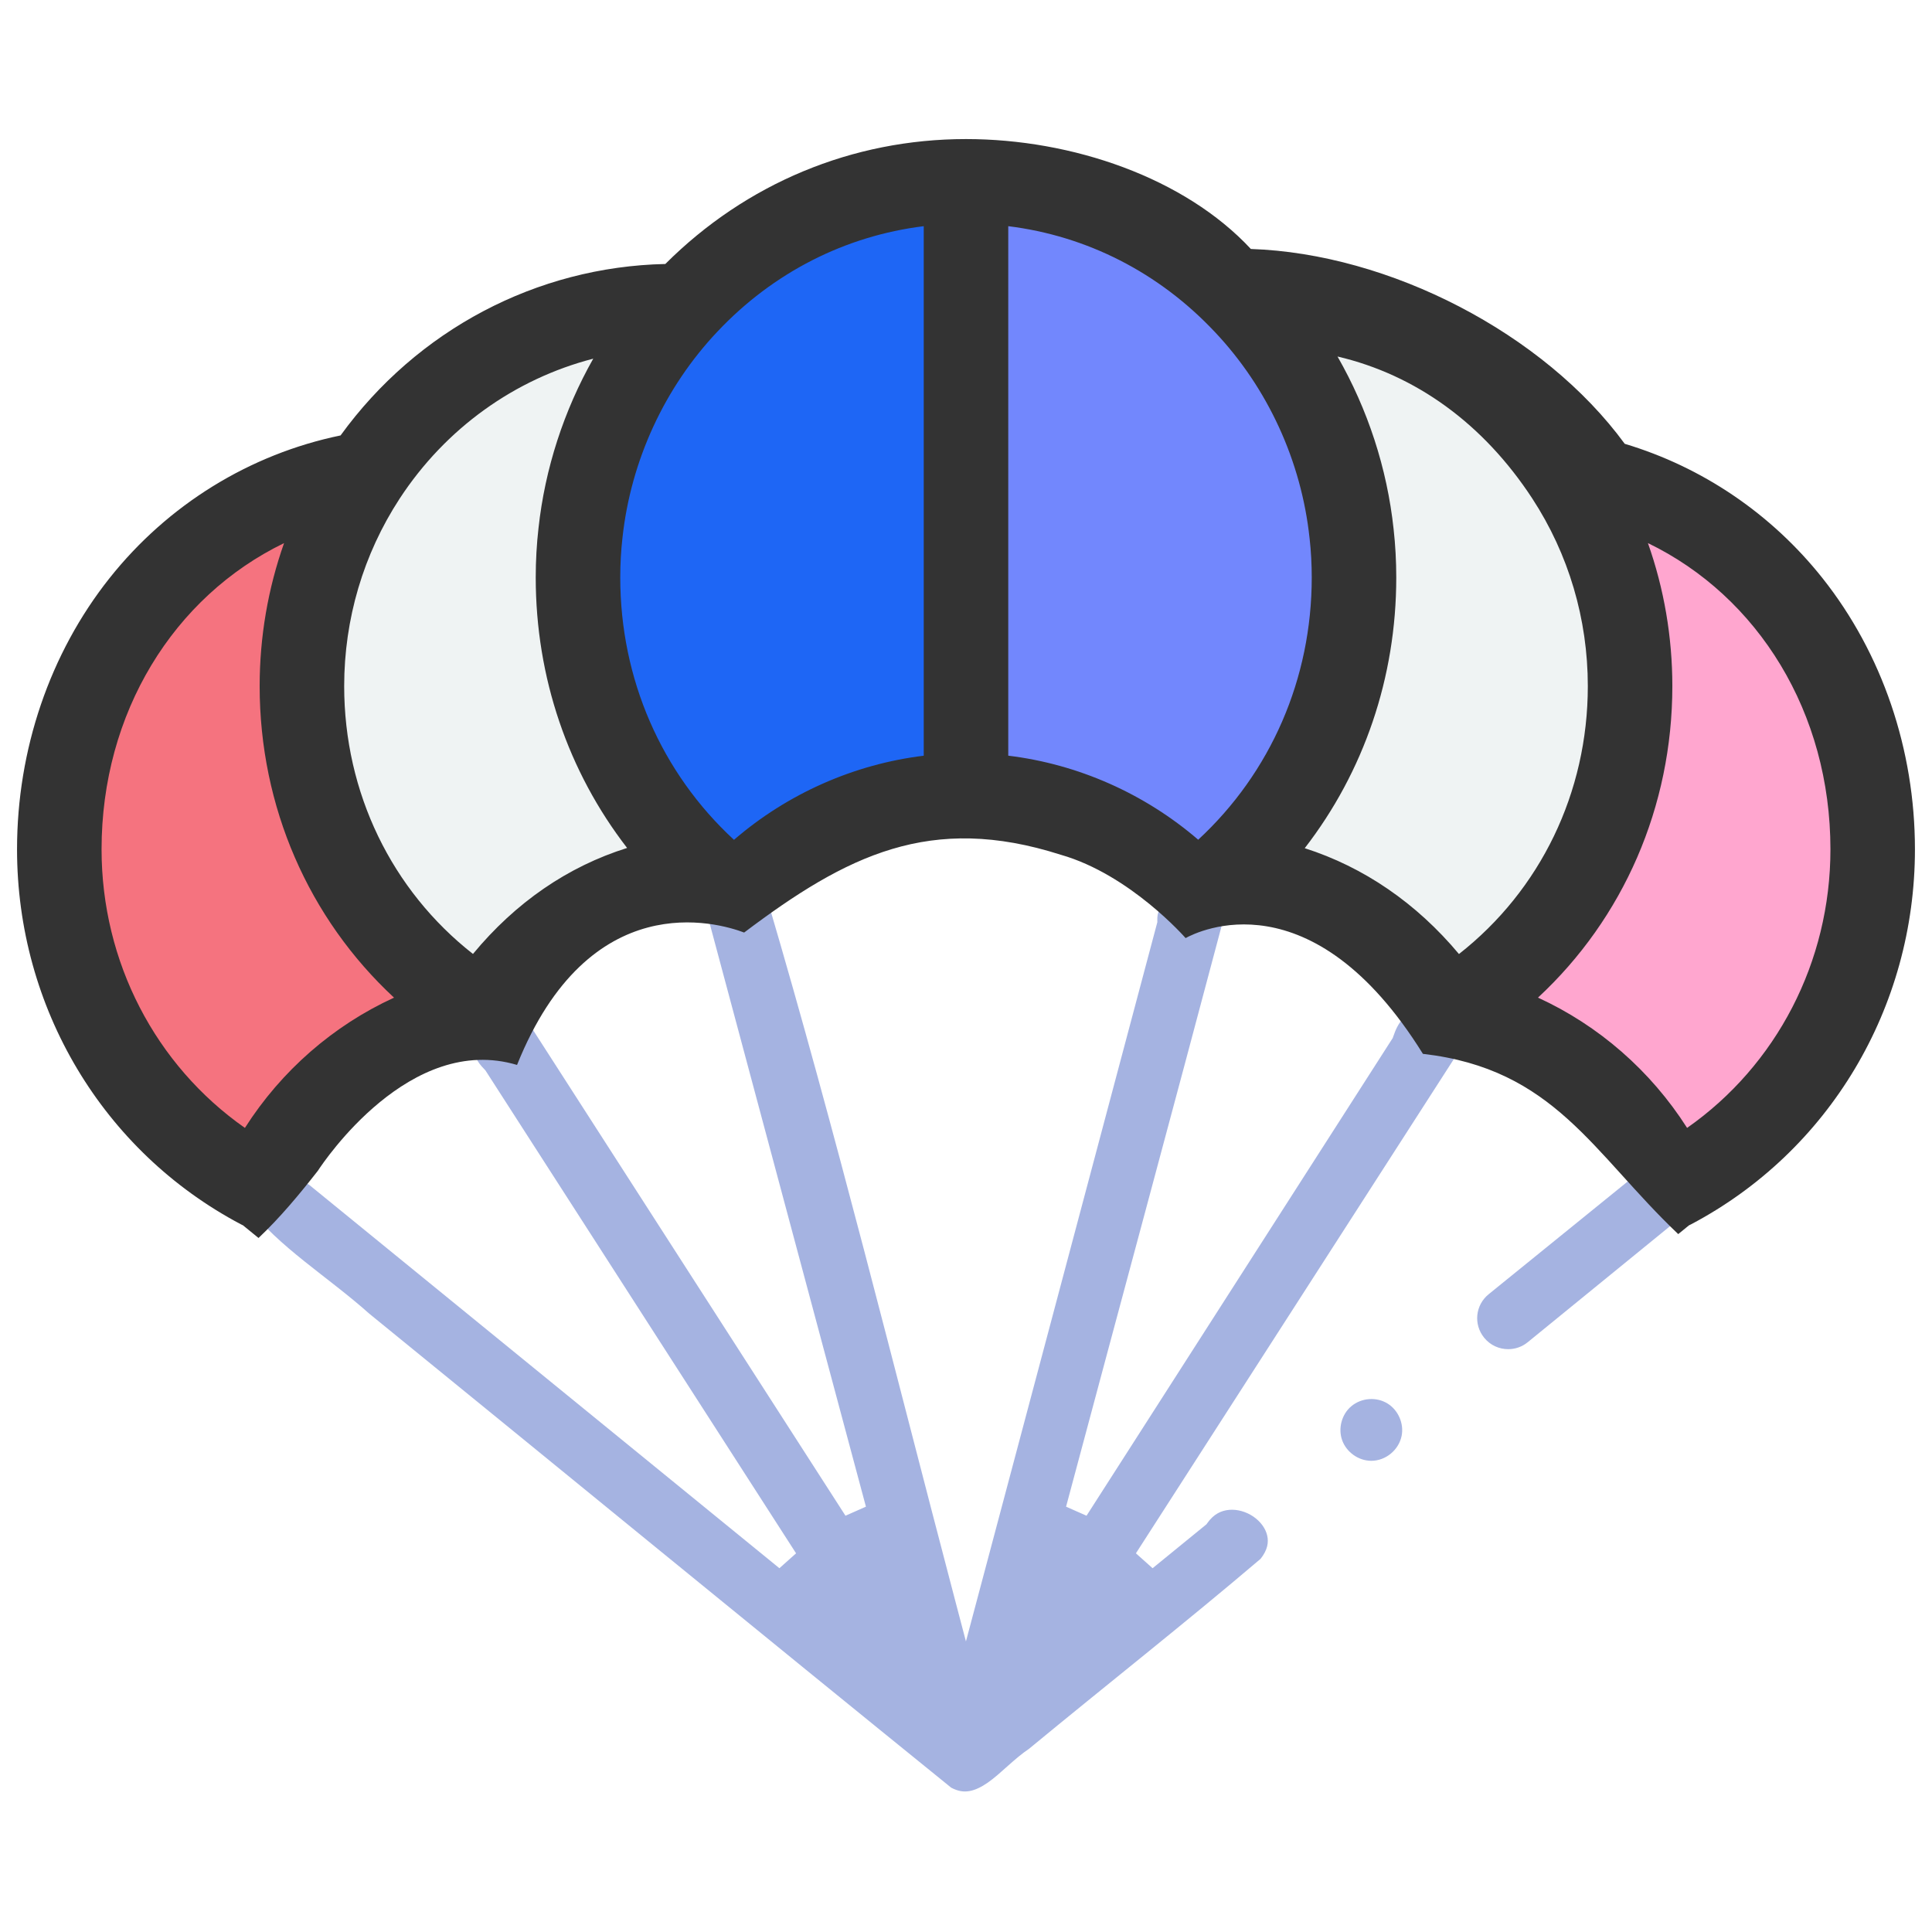
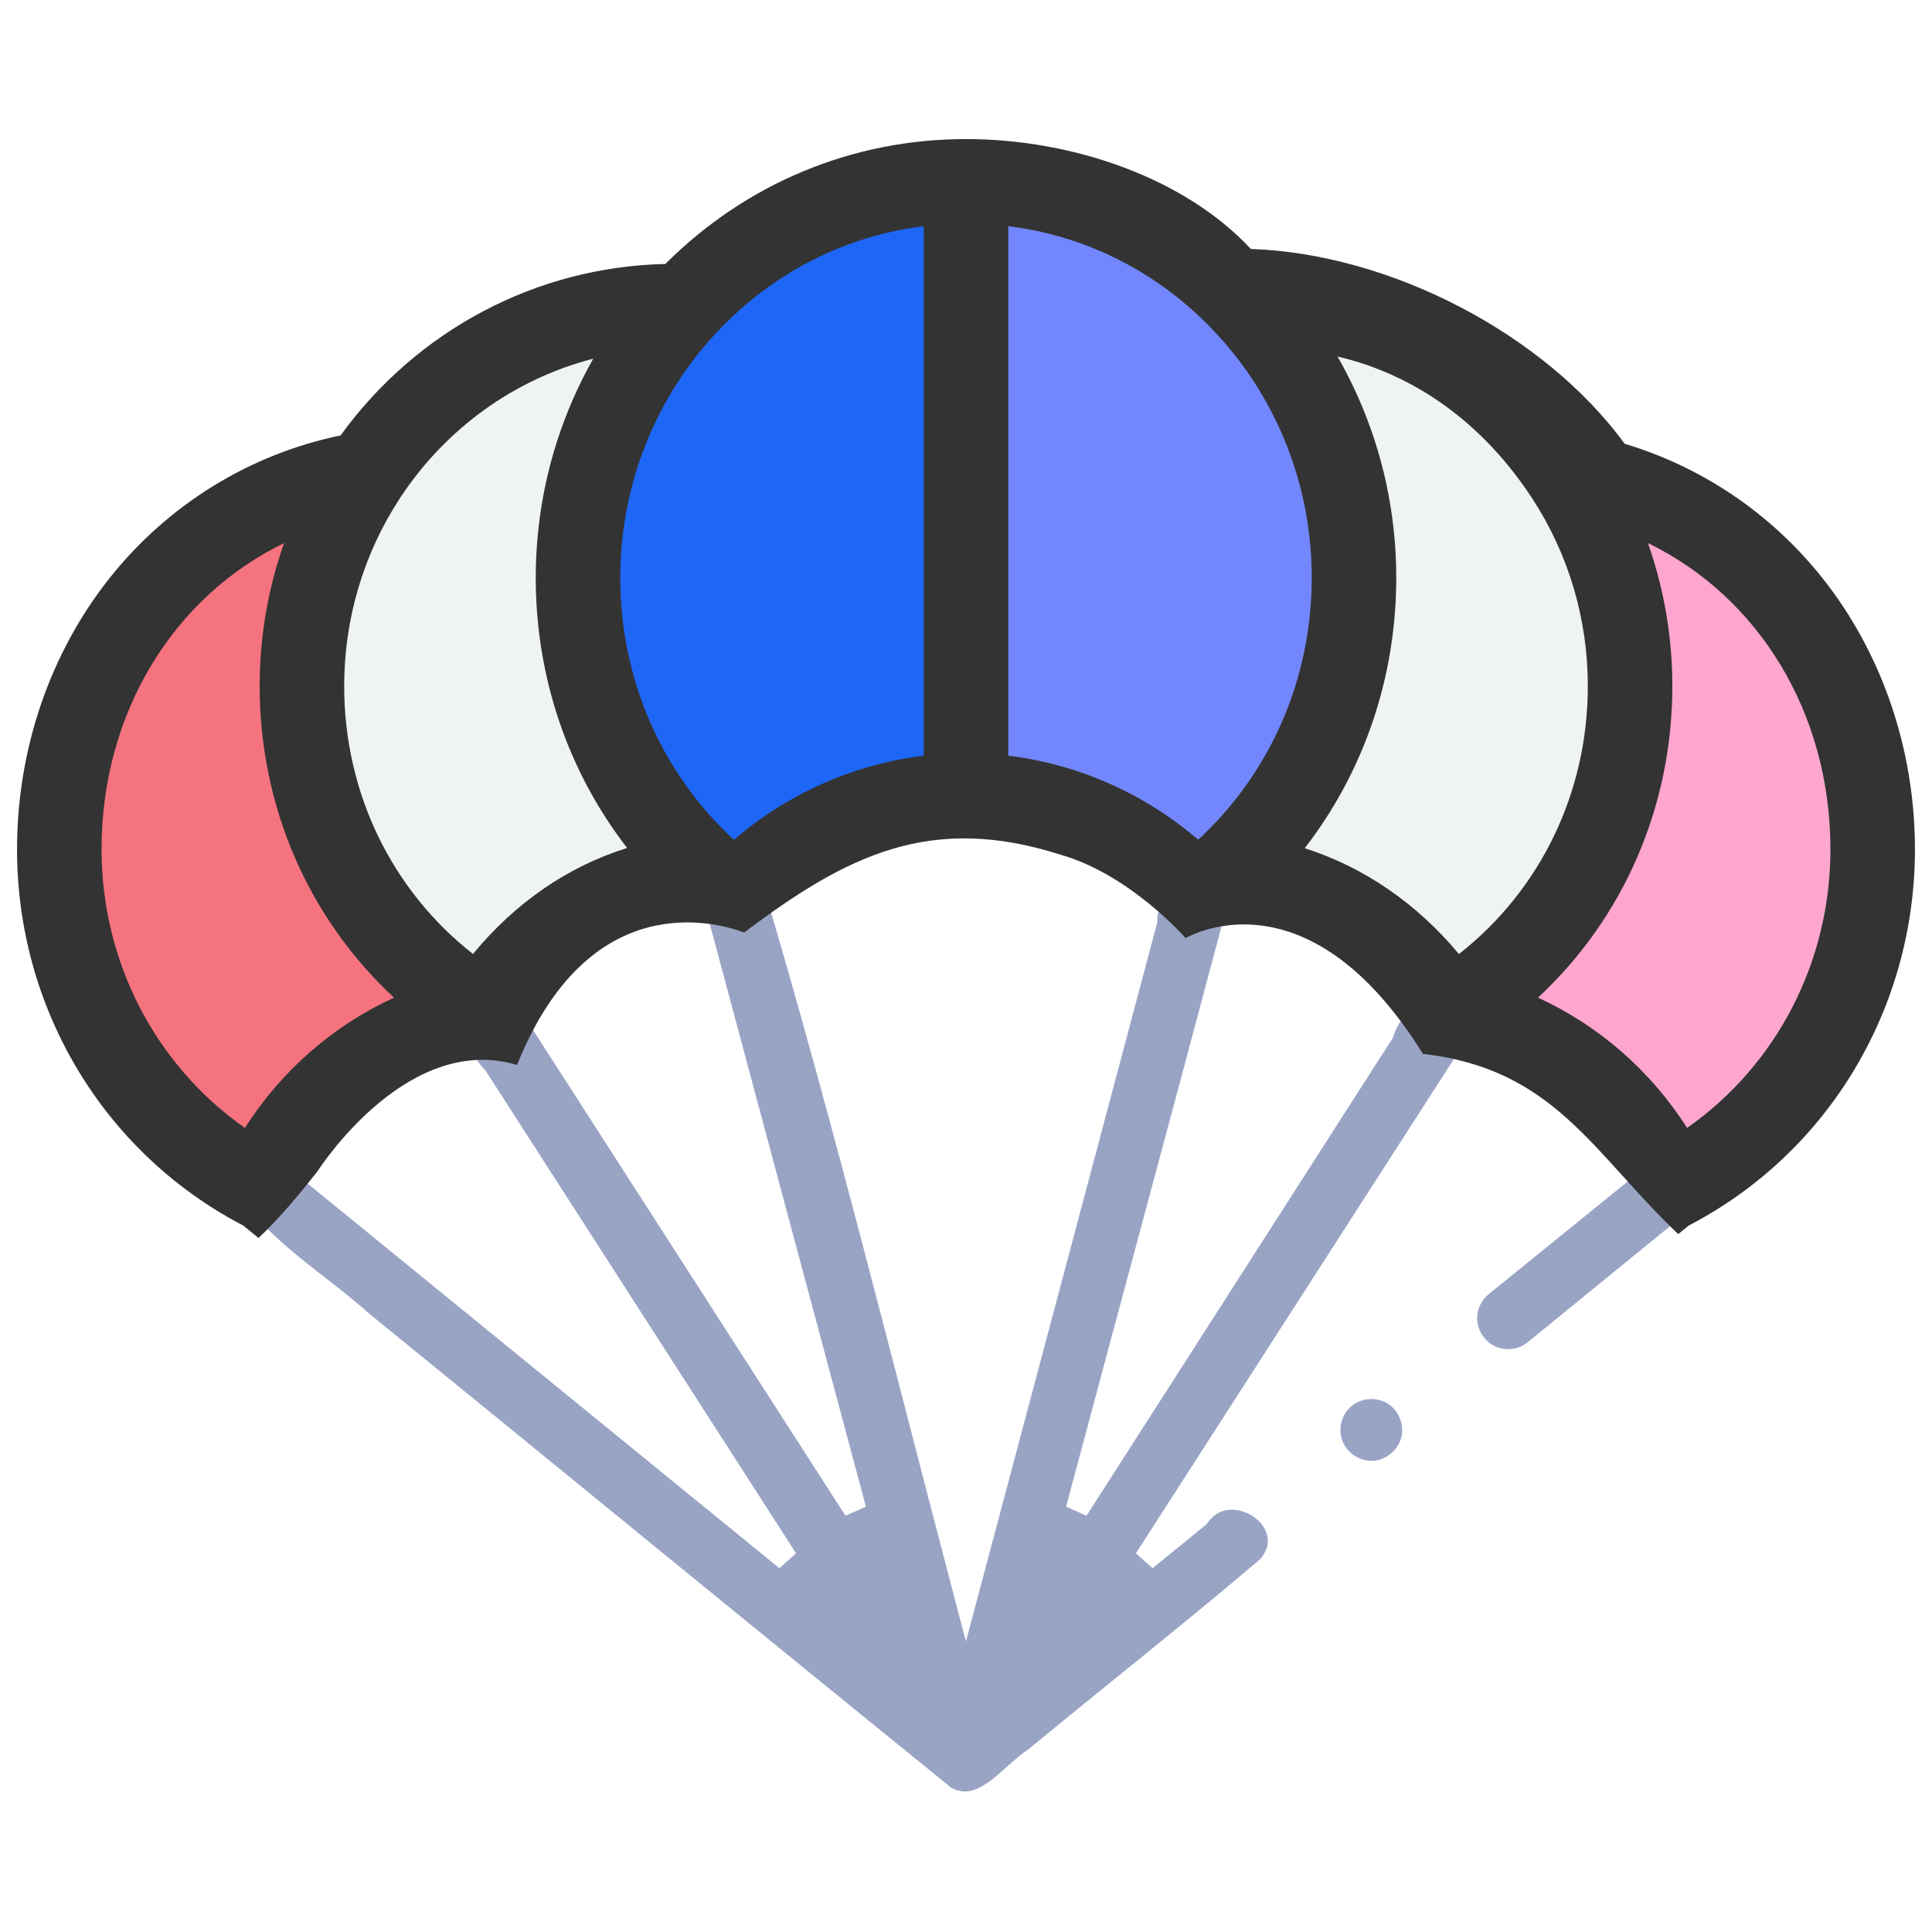
<svg xmlns="http://www.w3.org/2000/svg" xmlns:xlink="http://www.w3.org/1999/xlink" height="512pt" viewBox="0 0 512 512" width="512pt" version="1.1" id="svg11">
  <defs id="defs11">
    <linearGradient id="linearGradient26">
      <stop style="stop-color:#404040;stop-opacity:1;" offset="0.578" id="stop26" />
      <stop style="stop-color:#b6b6b6;stop-opacity:1;" offset="0.615" id="stop27" />
    </linearGradient>
    <linearGradient xlink:href="#linearGradient26" id="linearGradient27" x1="255.998" y1="5.876" x2="255.998" y2="508.839" gradientUnits="userSpaceOnUse" />
  </defs>
  <path d="m 94.309,126.006 c -45.977,8.553 -78.592,49.661 -78.592,99.072 0,38.959 21.669,72.726 53.362,89.478 10.946,-23.59 32.546,-41.016 58.441,-45.846 0.109,-0.179 -2.017,-0.337 -1.881,-0.521" fill="#f5737f" id="path1" style="stroke-width:1.12" />
  <path d="m 385.264,268.189 c 0.14,0.179 -0.871,0.341 -0.757,0.521 25.896,4.83 47.469,22.256 58.419,45.846 31.71,-16.752 53.358,-50.518 53.358,-89.478 0,-49.411 -32.585,-90.519 -78.566,-99.072" fill="#ffa6cf" id="path2" style="stroke-width:1.12" />
  <g fill="#eff3f3" id="g7" transform="matrix(1.12,0,0,1.12,-30.71977,-29.4463)">
    <path d="m 186.941,98.727 c -30.57,0 -57.516,15.902 -73.316,40.07 -9.312,14.27 -14.758,31.398 -14.758,49.84 0,32.73 17.129,61.367 42.73,77.109 11.934,-17.996 29.504,-30.316 51.973,-32.117" id="path6" />
    <path d="m 318.152,233.605 c 22.57,1.723 40.25,14.07 52.254,32.141 25.598,-15.738 42.727,-44.379 42.727,-77.109 0,-18.441 -5.441,-35.57 -14.754,-49.84 C 382.578,114.633 357.637,98.73 327.062,98.73" id="path7" />
  </g>
  <path d="m 182.001,80.169 c -15.343,16.214 -25.598,37.459 -28.166,61.062 -0.446,3.881 -0.661,7.809 -0.661,11.812 0,34.282 16.096,64.706 40.994,83.86 0.446,0.048 0.866,0.144 1.291,0.214 1.299,-1.369 2.638,-2.708 4.025,-3.977 13.387,-12.447 30.726,-20.519 49.879,-22.076 2.183,-0.158 4.41,-0.254 6.637,-0.254 V 48.052 c -29.059,0 -55.313,12.307 -73.999,32.117 z m 0,0" fill="#60a4ff" id="path8" style="stroke-width:1.12;fill:#1e66f5;fill-opacity:1" />
  <path d="m 358.191,141.463 c -2.52,-23.669 -12.775,-44.984 -28.14,-61.224 C 311.366,60.381 285.085,48.052 256,48.052 V 210.811 h 0.026 c 2.354,0 4.681,0.096 6.991,0.28 19.171,1.627 36.514,9.791 49.879,22.33 1.295,1.199 2.542,2.45 3.763,3.741 0.354,-0.07 0.709,-0.136 1.085,-0.162 24.942,-19.176 41.081,-49.652 41.081,-83.956 0,-3.902 -0.21,-7.787 -0.634,-11.581 z m 0,0" fill="#9bc6ff" id="path9" style="stroke-width:1.12;fill:#7287fd;fill-opacity:1" />
  <path id="path29" style="fill:url(#linearGradient27);stroke-width:1.12;fill-rule:nonzero" d="M 416.432 296.861 C 414.793 295.185 413.214 293.647 411.715 292.305 L 408.697 290.676 C 411.412 292.548 413.997 294.616 416.432 296.861 z " />
  <g id="g29">
-     <path style="baseline-shift:baseline;display:inline;overflow:visible;vector-effect:none;enable-background:accumulate;stop-color:#000000;stop-opacity:1;opacity:1;fill:#a5b3e1;fill-opacity:1" d="m 362.807,370.781 c 1.702,-0.128 3.44,0.256 4.926,1.18 l 0.002,0.002 c 2.822,1.752 4.365,5.303 3.709,8.557 -0.756,3.749 -4.211,6.609 -8.037,6.609 -3.376,0 -6.574,-2.266 -7.719,-5.445 -1.122,-3.128 -0.131,-6.869 2.408,-9.002 l 0.002,-0.002 0.002,-0.002 c 1.34,-1.129 3.005,-1.769 4.707,-1.896 z" id="path41" />
-     <path style="baseline-shift:baseline;display:inline;overflow:visible;vector-effect:none;enable-background:accumulate;stop-color:#000000;stop-opacity:1;opacity:1;fill:#a5b3e1;fill-opacity:1" d="m 188.041,234.828 c 4.506,-0.345 11.754,1.545 15.412,3.908 18.064,61.275 33.365,123.399 49.646,185.293 l 2.885,10.965 2.916,-10.957 c 15.9,-59.748 31.799,-119.498 47.699,-179.246 l 0.111,-0.412 -0.01,-0.426 c -0.052,-2.303 0.609,-3.202 1.854,-4.021 1.245,-0.82 3.376,-1.306 5.762,-1.199 2.386,0.106 4.973,0.776 6.963,1.756 1.593,0.784 2.559,1.72 3.105,2.488 -13.827,52.099 -27.93,104.197 -41.865,156.309 l 5.424,2.395 c 26.985,-42.097 53.969,-84.196 80.953,-126.293 l 0.201,-0.312 0.117,-0.354 c 1.424,-4.253 3.158,-5.679 5.182,-6.076 1.907,-0.374 4.886,0.482 8.432,2.785 0.693,1.79 1.533,3.54 2.18,5.037 0.796,1.843 0.891,3.093 0.789,3.404 l -84.77,131.773 4.42,3.949 14.291,-11.652 0.234,-0.332 c 1.674,-2.361 3.624,-3.284 5.766,-3.482 2.141,-0.198 4.506,0.483 6.4,1.773 1.895,1.291 3.247,3.13 3.678,5.012 0.422,1.844 0.12,3.824 -1.752,6.197 -20.12,17.119 -40.98,33.515 -61.463,50.422 l 0.248,-0.184 c -4.121,2.742 -7.64,6.685 -11.09,9.076 -1.725,1.196 -3.359,1.98 -4.889,2.234 -1.485,0.247 -2.937,0.069 -4.795,-0.906 C 200.575,432.039 149.308,390.004 97.885,348.158 86.693,338.167 73.918,330.592 65.479,319.525 l -0.07,-0.092 -0.076,-0.086 c -3.362,-3.767 -3.738,-6.018 -3.617,-6.551 0.06,-0.267 0.132,-0.421 0.604,-0.744 0.471,-0.323 1.347,-0.685 2.504,-0.914 4.587,-0.907 13.144,0.632 17.062,2.814 41.554,33.88 83.11,67.76 124.664,101.641 l 4.418,-3.947 c -27.392,-42.583 -54.783,-85.167 -82.176,-127.75 l -0.17,-0.262 -0.219,-0.223 c -2.26,-2.29 -2.506,-3.614 -2.393,-4.393 0.113,-0.779 0.824,-1.822 2.504,-2.951 2.898,-1.948 7.848,-3.414 11.896,-4.422 27.883,43.346 55.767,86.691 83.65,130.037 l 5.42,-2.4 C 216.365,350.396 200.241,290.075 187.123,241.184 l -0.164,-0.607 -0.393,-0.49 c -1.191,-1.487 -1.782,-2.653 -1.984,-3.338 -0.202,-0.685 -0.101,-0.767 -0.074,-0.818 0.054,-0.102 1.145,-0.919 3.533,-1.102 z" id="path40" />
-     <path style="baseline-shift:baseline;display:inline;overflow:visible;vector-effect:none;enable-background:accumulate;stop-color:#000000;stop-opacity:1;opacity:1;fill:#a5b3e1;fill-opacity:1" d="m 439.822,310.348 c 2.203,-0.097 4.538,0.022 6.359,0.418 1.822,0.395 2.964,1.11 3.271,1.527 0.02,0.028 0.391,2.058 -0.688,4.682 -1.079,2.624 -3.184,5.611 -5.867,7.713 l -0.023,0.018 -38.01,30.992 c -1.53,1.25 -3.348,1.844 -5.172,1.844 -2.387,0 -4.731,-1.013 -6.363,-3.016 -2.883,-3.539 -2.364,-8.652 1.176,-11.539 l 39.143,-31.738 c 0.203,-0.068 0.235,-0.095 0.549,-0.172 1.319,-0.322 3.422,-0.632 5.625,-0.729 z" id="path42" />
+     <path style="baseline-shift:baseline;display:inline;overflow:visible;vector-effect:none;enable-background:accumulate;stop-color:#000000;stop-opacity:1;opacity:1;fill:#99a4c5;fill-opacity:1" d="m 362.807,370.781 c 1.702,-0.128 3.44,0.256 4.926,1.18 l 0.002,0.002 c 2.822,1.752 4.365,5.303 3.709,8.557 -0.756,3.749 -4.211,6.609 -8.037,6.609 -3.376,0 -6.574,-2.266 -7.719,-5.445 -1.122,-3.128 -0.131,-6.869 2.408,-9.002 l 0.002,-0.002 0.002,-0.002 c 1.34,-1.129 3.005,-1.769 4.707,-1.896 z" id="path41" />
+     <path style="baseline-shift:baseline;display:inline;overflow:visible;vector-effect:none;enable-background:accumulate;stop-color:#000000;stop-opacity:1;opacity:1;fill:#99a4c5;fill-opacity:1" d="m 188.041,234.828 c 4.506,-0.345 11.754,1.545 15.412,3.908 18.064,61.275 33.365,123.399 49.646,185.293 l 2.885,10.965 2.916,-10.957 c 15.9,-59.748 31.799,-119.498 47.699,-179.246 l 0.111,-0.412 -0.01,-0.426 c -0.052,-2.303 0.609,-3.202 1.854,-4.021 1.245,-0.82 3.376,-1.306 5.762,-1.199 2.386,0.106 4.973,0.776 6.963,1.756 1.593,0.784 2.559,1.72 3.105,2.488 -13.827,52.099 -27.93,104.197 -41.865,156.309 l 5.424,2.395 c 26.985,-42.097 53.969,-84.196 80.953,-126.293 l 0.201,-0.312 0.117,-0.354 c 1.424,-4.253 3.158,-5.679 5.182,-6.076 1.907,-0.374 4.886,0.482 8.432,2.785 0.693,1.79 1.533,3.54 2.18,5.037 0.796,1.843 0.891,3.093 0.789,3.404 l -84.77,131.773 4.42,3.949 14.291,-11.652 0.234,-0.332 c 1.674,-2.361 3.624,-3.284 5.766,-3.482 2.141,-0.198 4.506,0.483 6.4,1.773 1.895,1.291 3.247,3.13 3.678,5.012 0.422,1.844 0.12,3.824 -1.752,6.197 -20.12,17.119 -40.98,33.515 -61.463,50.422 l 0.248,-0.184 c -4.121,2.742 -7.64,6.685 -11.09,9.076 -1.725,1.196 -3.359,1.98 -4.889,2.234 -1.485,0.247 -2.937,0.069 -4.795,-0.906 C 200.575,432.039 149.308,390.004 97.885,348.158 86.693,338.167 73.918,330.592 65.479,319.525 l -0.07,-0.092 -0.076,-0.086 c -3.362,-3.767 -3.738,-6.018 -3.617,-6.551 0.06,-0.267 0.132,-0.421 0.604,-0.744 0.471,-0.323 1.347,-0.685 2.504,-0.914 4.587,-0.907 13.144,0.632 17.062,2.814 41.554,33.88 83.11,67.76 124.664,101.641 l 4.418,-3.947 c -27.392,-42.583 -54.783,-85.167 -82.176,-127.75 l -0.17,-0.262 -0.219,-0.223 c -2.26,-2.29 -2.506,-3.614 -2.393,-4.393 0.113,-0.779 0.824,-1.822 2.504,-2.951 2.898,-1.948 7.848,-3.414 11.896,-4.422 27.883,43.346 55.767,86.691 83.65,130.037 l 5.42,-2.4 C 216.365,350.396 200.241,290.075 187.123,241.184 l -0.164,-0.607 -0.393,-0.49 c -1.191,-1.487 -1.782,-2.653 -1.984,-3.338 -0.202,-0.685 -0.101,-0.767 -0.074,-0.818 0.054,-0.102 1.145,-0.919 3.533,-1.102 z" id="path40" />
+     <path style="baseline-shift:baseline;display:inline;overflow:visible;vector-effect:none;enable-background:accumulate;stop-color:#000000;stop-opacity:1;opacity:1;fill:#99a4c5;fill-opacity:1" d="m 439.822,310.348 c 2.203,-0.097 4.538,0.022 6.359,0.418 1.822,0.395 2.964,1.11 3.271,1.527 0.02,0.028 0.391,2.058 -0.688,4.682 -1.079,2.624 -3.184,5.611 -5.867,7.713 l -0.023,0.018 -38.01,30.992 c -1.53,1.25 -3.348,1.844 -5.172,1.844 -2.387,0 -4.731,-1.013 -6.363,-3.016 -2.883,-3.539 -2.364,-8.652 1.176,-11.539 l 39.143,-31.738 c 0.203,-0.068 0.235,-0.095 0.549,-0.172 1.319,-0.322 3.422,-0.632 5.625,-0.729 z" id="path42" />
  </g>
  <path id="path27" style="fill:#333333;fill-rule:nonzero;stroke-width:1.12" d="m 256,36.853 c -30.131,0 -58.288,11.734 -79.682,33.105 -34.151,0.731 -65.818,17.501 -86.061,45.435 -24.098,4.974 -45.788,18.361 -61.263,37.865 -15.785,19.902 -24.479,45.404 -24.479,71.82 0,41.961 22.732,80.04 59.329,99.378 0.184,0.096 0.369,0.189 0.557,0.272 l 4.11,3.352 c 5.727,-5.396 10.982,-11.747 15.724,-17.812 1.7,-2.605 24.479,-36.511 52.785,-28.047 19.14,-47.636 53.085,-37.771 60.188,-35.088 27.185,-20.498 49.384,-31.646 83.892,-20.616 18.43,5.257 33.098,22.085 33.098,22.085 3.225,-1.781 33.413,-16.709 62.89,30.68 34.842,3.998 45.001,26.242 67.66,47.767 l 2.842,-2.316 c 0.193,-0.087 0.38,-0.181 0.564,-0.277 36.592,-19.324 59.325,-57.404 59.325,-99.378 0,-26.416 -8.688,-51.918 -24.464,-71.815 C 469.461,136.165 451.121,123.766 430.572,117.615 409.125,88.29 368.189,67.2 331.491,65.981 313.965,47.133 284.21,36.853 256,36.853 Z m -11.2,23.087 V 200.272 c -18.498,2.249 -36.138,10.076 -50.287,22.291 -19.254,-17.762 -30.139,-42.652 -30.139,-69.519 0,-3.592 0.197,-7.136 0.595,-10.601 2.218,-20.388 11.157,-39.769 25.166,-54.574 l 0.013,-0.012 c 14.774,-15.667 33.871,-25.353 54.652,-27.917 z m 22.4,0 c 20.807,2.568 39.922,12.275 54.713,27.999 14.035,14.831 22.964,34.262 25.138,54.71 l 0.009,0.06 c 0.376,3.356 0.565,6.834 0.565,10.334 0,26.836 -10.869,51.712 -30.088,69.492 -14.21,-12.224 -31.827,-20.029 -50.338,-22.273 z m 87.255,34.54 c 20.729,4.847 38.652,17.799 51.628,37.648 9.621,14.739 14.706,31.924 14.706,49.699 0,28.249 -12.6,54.111 -34.151,71.002 -11.257,-13.488 -25.231,-23.053 -40.872,-28.049 15.641,-20.208 24.259,-45.206 24.259,-71.736 0,-4.323 -0.236,-8.623 -0.7,-12.788 -1.724,-16.157 -6.859,-31.798 -14.87,-45.776 z m -197.238,0.57 c -7.783,13.768 -12.788,29.107 -14.508,44.905 -0.486,4.244 -0.735,8.649 -0.735,13.09 0,26.512 8.607,51.484 24.217,71.67 -15.719,4.935 -29.541,14.425 -40.85,28.093 -21.538,-16.888 -34.129,-42.74 -34.129,-70.98 0,-17.767 5.083,-34.955 14.7,-49.69 12.219,-18.686 30.564,-31.728 51.306,-37.087 z m 279.501,48.873 c 29.291,14.193 48.366,44.987 48.366,81.155 0,29.872 -14.316,57.256 -37.985,73.828 -9.673,-15.181 -23.449,-27.159 -39.514,-34.526 22.592,-20.974 35.603,-50.545 35.603,-82.553 0,-13.042 -2.205,-25.834 -6.47,-37.904 z m -361.44,0.009 c -4.261,12.071 -6.467,24.858 -6.467,37.896 0,32.012 13.012,61.582 35.613,82.56 -16.069,7.363 -29.851,19.342 -39.52,34.519 -23.673,-16.581 -37.988,-43.964 -37.988,-73.828 0,-36.159 19.076,-66.945 48.362,-81.146 z" />
</svg>
